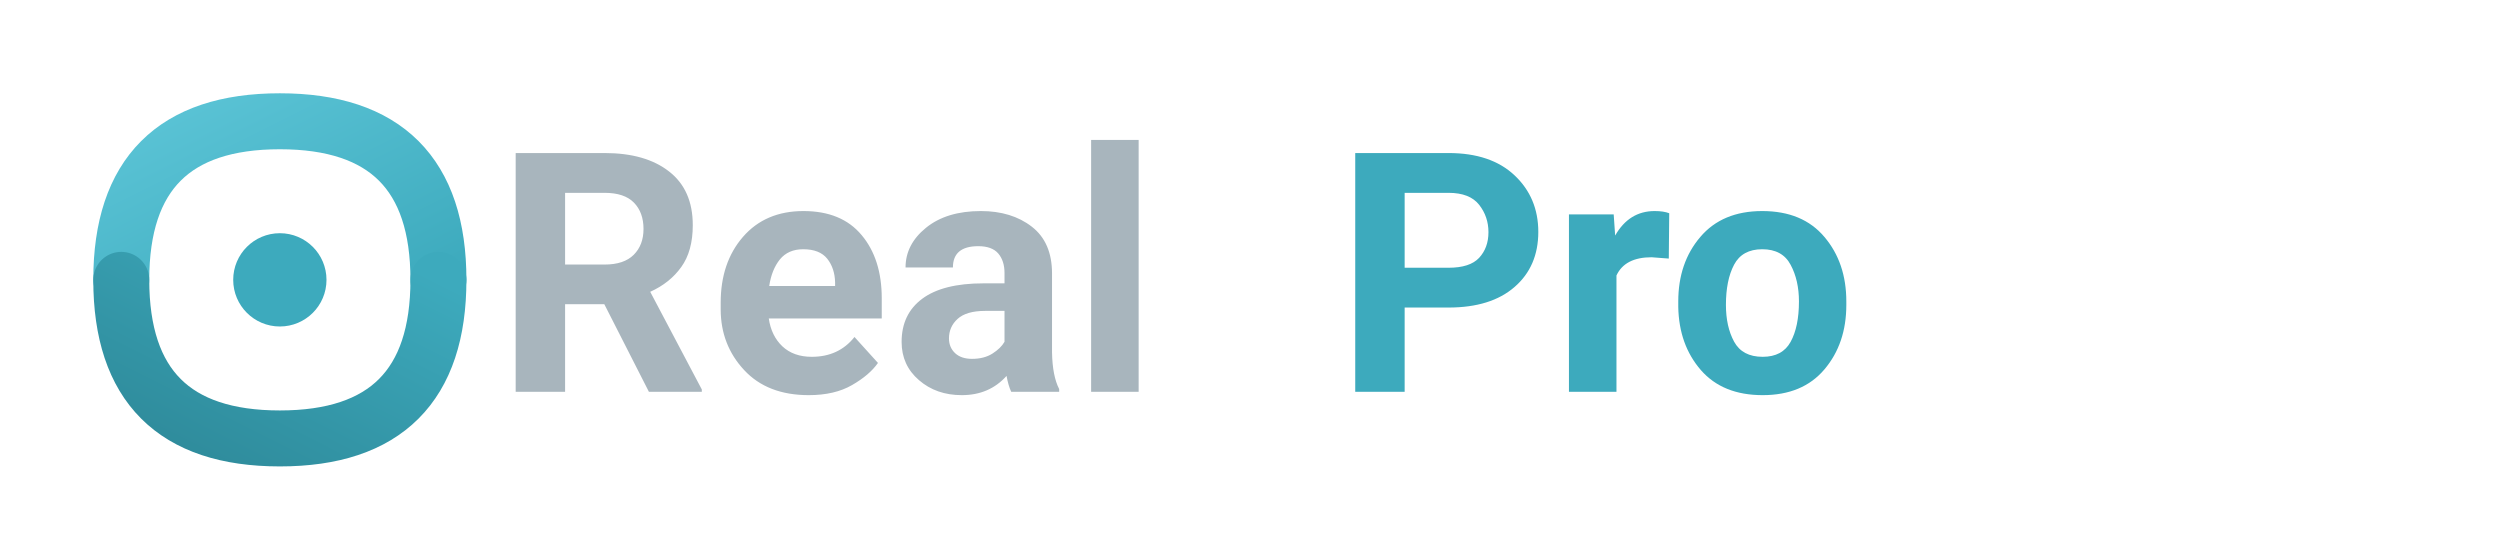
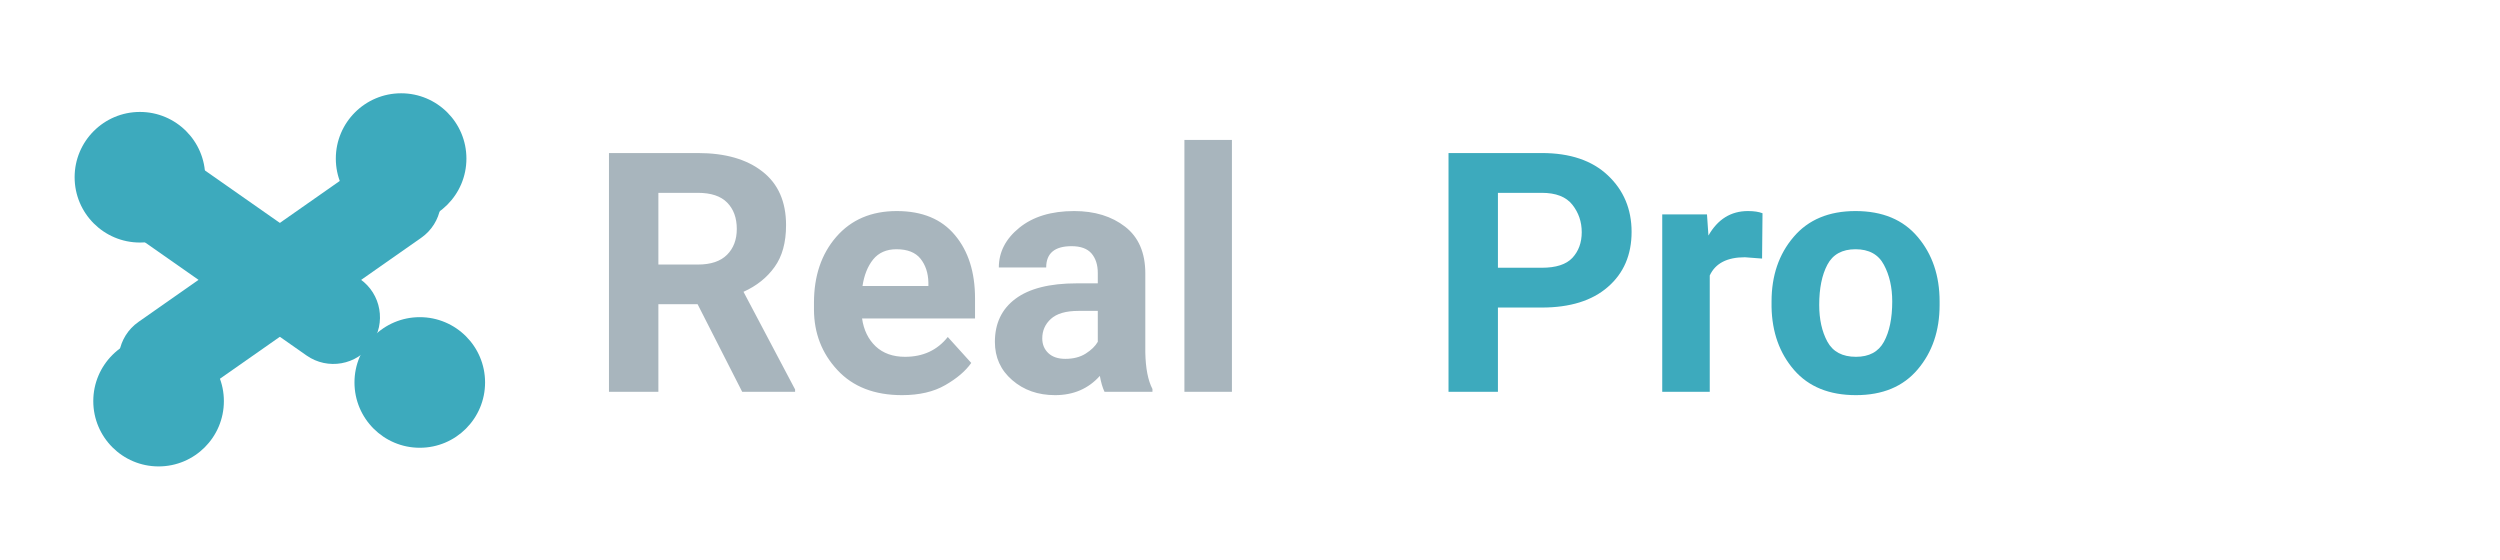
<svg xmlns="http://www.w3.org/2000/svg" viewBox="0 0 268 60" fill="none">
-   <defs>
-     <linearGradient id="grad1" x1="0%" y1="0%" x2="100%" y2="100%">
-       <stop offset="0%" style="stop-color:#5BC4D6" />
-       <stop offset="100%" style="stop-color:#3DAABD" />
-     </linearGradient>
-     <linearGradient id="grad2" x1="100%" y1="0%" x2="0%" y2="100%">
-       <stop offset="0%" style="stop-color:#3DAABD" />
-       <stop offset="100%" style="stop-color:#2E8A9A" />
-     </linearGradient>
-   </defs>
-   <g transform="translate(5, 5)">
-     <path d="M8 25 Q8 8 25 8 Q42 8 42 25" stroke="url(#grad1)" stroke-width="6" stroke-linecap="round" fill="none" />
-     <path d="M8 25 Q8 42 25 42 Q42 42 42 25" stroke="url(#grad2)" stroke-width="6" stroke-linecap="round" fill="none" />
-     <circle cx="25" cy="25" r="5" fill="#3DAABD" />
+   <g transform="translate(5, 5) scale(1)">
+     <rect x="5" y="20" width="40" height="10" rx="5" fill="#3DAABD" transform="rotate(-35, 25, 25)" />
+     <g>
+       <circle cx="38" cy="12" r="7" fill="#3DAABD" />
+       <circle cx="12" cy="38" r="7" fill="#3DAABD" />
+       <rect x="5" y="20" width="32" height="10" rx="5" fill="#3DAABD" transform="rotate(35, 25, 25)" />
+     </g>
+     <circle cx="10" cy="14" r="7" fill="#3DAABD" />
+     <circle cx="40" cy="36" r="7" fill="#3DAABD" />
  </g>
-   <text x="53" y="42" font-family="system-ui, -apple-system, 'Segoe UI', Roboto, sans-serif" font-size="36" font-weight="700" fill="#A8B5BD">Real</text>
-   <text x="143" y="42" font-family="system-ui, -apple-system, 'Segoe UI', Roboto, sans-serif" font-size="36" font-weight="700" fill="#3DAABD">Pro</text>
+   <text x="63" y="42" font-family="system-ui, -apple-system, 'Segoe UI', Roboto, sans-serif" font-size="36" font-weight="700" fill="#A8B5BD">Real</text>
+   <text x="153" y="42" font-family="system-ui, -apple-system, 'Segoe UI', Roboto, sans-serif" font-size="36" font-weight="700" fill="#3DAABD">Pro</text>
</svg>
